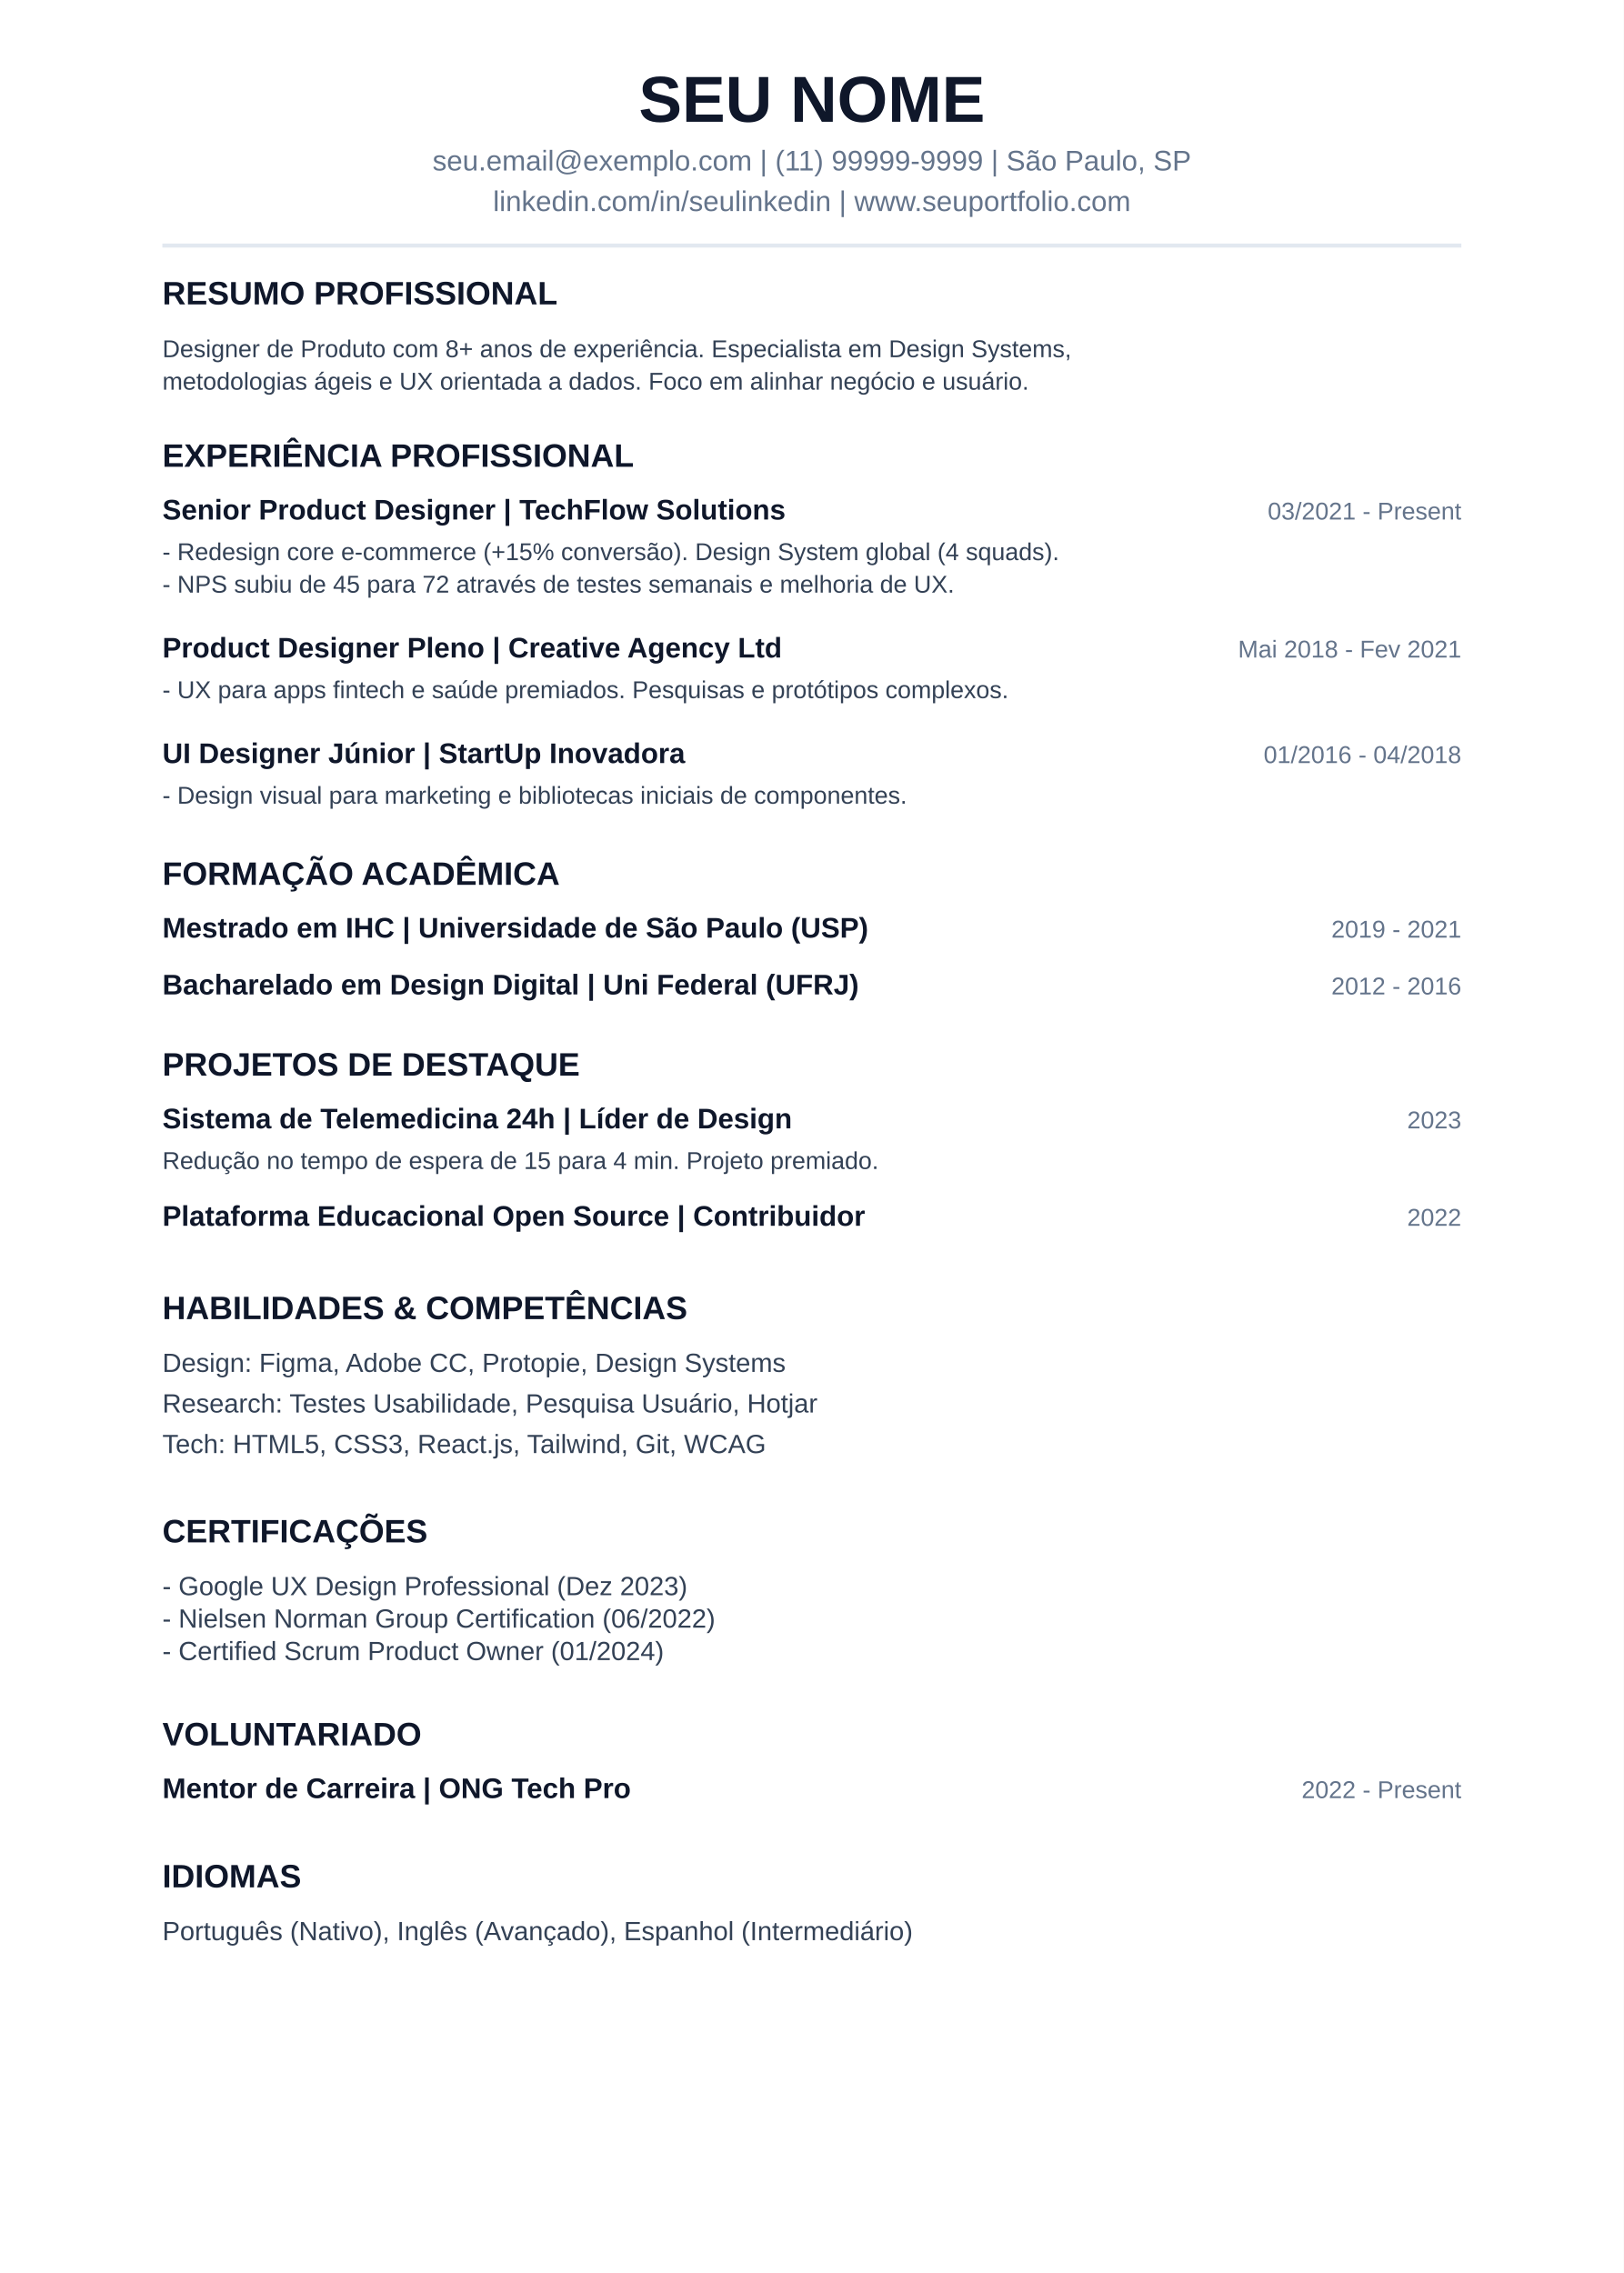
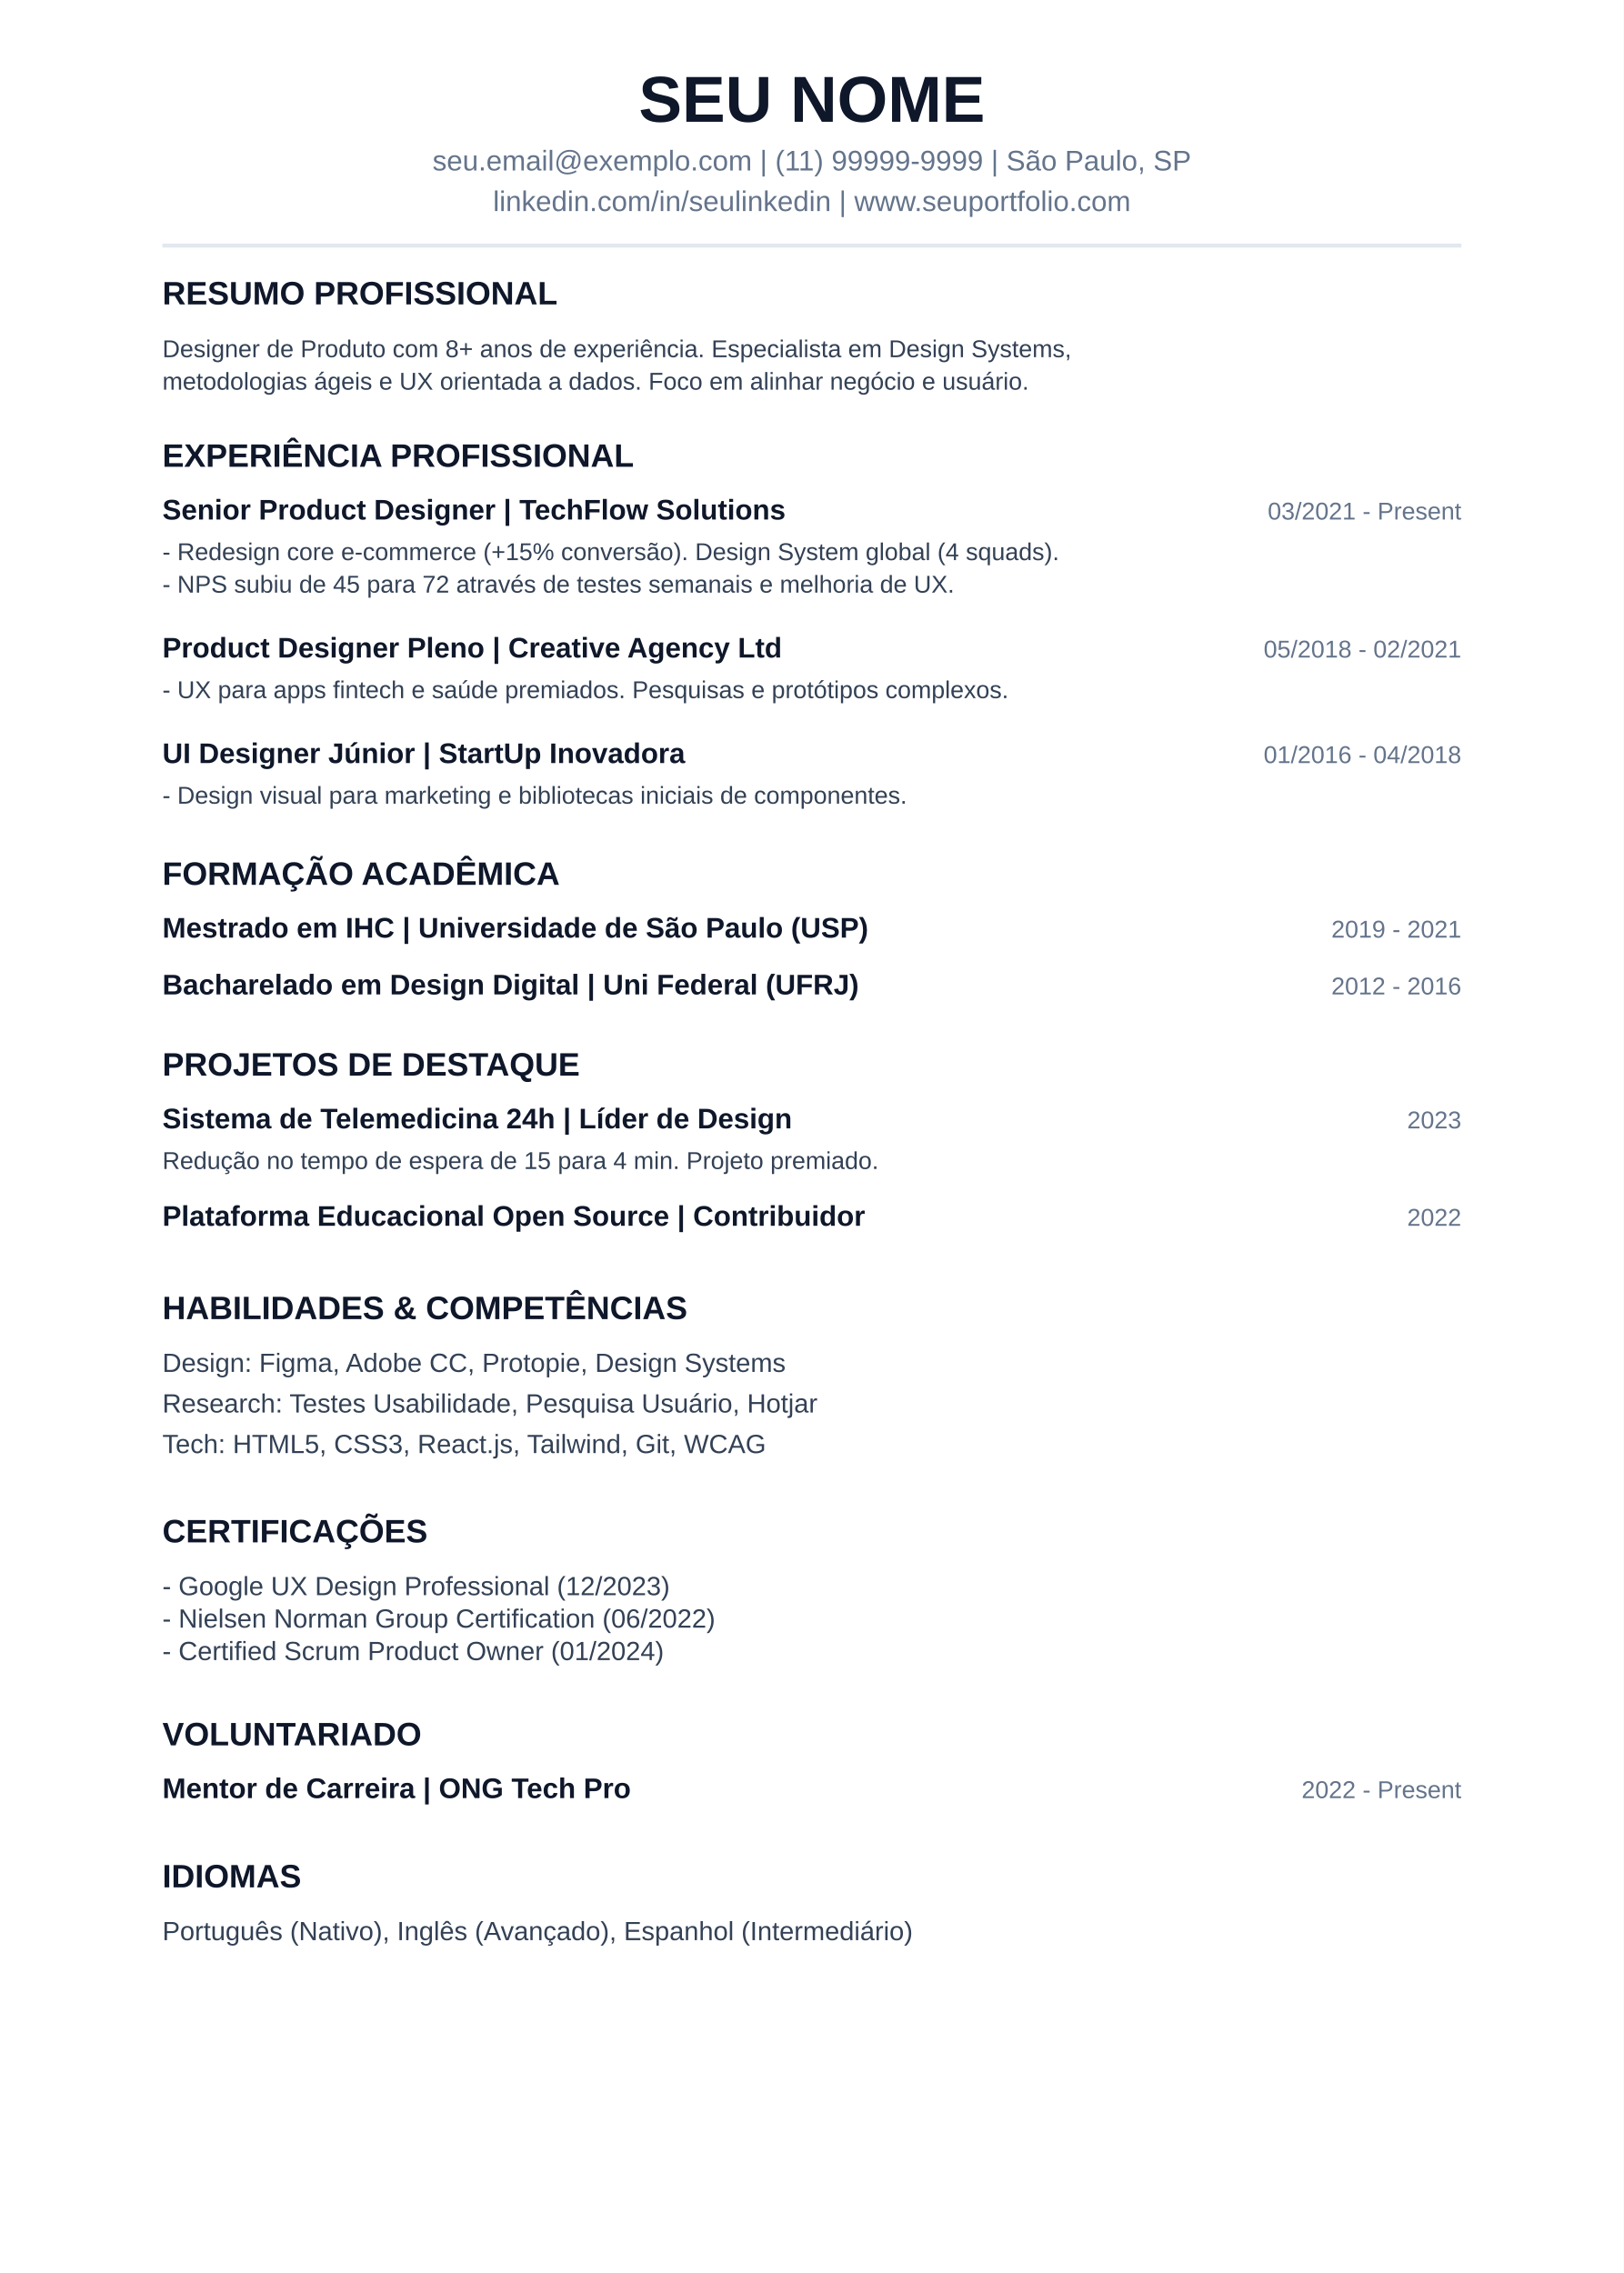
<svg xmlns="http://www.w3.org/2000/svg" width="400" height="560" viewBox="0 0 400 560" fill="none">
  <rect width="400" height="560" fill="white" />
  <text x="200" y="30" font-family="Arial" font-size="16" font-weight="900" text-anchor="middle" fill="#0F172A">SEU NOME</text>
  <text x="200" y="42" font-family="Arial" font-size="7" text-anchor="middle" fill="#64748B">seu.email@exemplo.com | (11) 99999-9999 | São Paulo, SP</text>
  <text x="200" y="52" font-family="Arial" font-size="7" text-anchor="middle" fill="#64748B">linkedin.com/in/seulinkedin | www.seuportfolio.com</text>
  <rect x="40" y="60" width="320" height="1" fill="#E2E8F0" />
  <text x="40" y="75" font-family="Arial" font-size="8" font-weight="900" fill="#0F172A">RESUMO PROFISSIONAL</text>
  <text x="40" y="88" font-family="Arial" font-size="6" fill="#334155">Designer de Produto com 8+ anos de experiência. Especialista em Design Systems,</text>
  <text x="40" y="96" font-family="Arial" font-size="6" fill="#334155">metodologias ágeis e UX orientada a dados. Foco em alinhar negócio e usuário.</text>
  <text x="40" y="115" font-family="Arial" font-size="8" font-weight="900" fill="#0F172A">EXPERIÊNCIA PROFISSIONAL</text>
  <text x="40" y="128" font-family="Arial" font-size="7" font-weight="700" fill="#0F172A">Senior Product Designer | TechFlow Solutions</text>
  <text x="360" y="128" font-family="Arial" font-size="6" text-anchor="end" fill="#64748B">03/2021 - Present</text>
  <text x="40" y="138" font-family="Arial" font-size="6" fill="#334155">- Redesign core e-commerce (+15% conversão). Design System global (4 squads).</text>
  <text x="40" y="146" font-family="Arial" font-size="6" fill="#334155">- NPS subiu de 45 para 72 através de testes semanais e melhoria de UX.</text>
  <text x="40" y="162" font-family="Arial" font-size="7" font-weight="700" fill="#0F172A">Product Designer Pleno | Creative Agency Ltd</text>
-   <text x="360" y="162" font-family="Arial" font-size="6" text-anchor="end" fill="#64748B">Mai 2018 - Fev 2021</text>
+   <text x="360" y="162" font-family="Arial" font-size="6" text-anchor="end" fill="#64748B">05/2018 - 02/2021</text>
  <text x="40" y="172" font-family="Arial" font-size="6" fill="#334155">- UX para apps fintech e saúde premiados. Pesquisas e protótipos complexos.</text>
  <text x="40" y="188" font-family="Arial" font-size="7" font-weight="700" fill="#0F172A">UI Designer Júnior | StartUp Inovadora</text>
  <text x="360" y="188" font-family="Arial" font-size="6" text-anchor="end" fill="#64748B">01/2016 - 04/2018</text>
  <text x="40" y="198" font-family="Arial" font-size="6" fill="#334155">- Design visual para marketing e bibliotecas iniciais de componentes.</text>
  <text x="40" y="218" font-family="Arial" font-size="8" font-weight="900" fill="#0F172A">FORMAÇÃO ACADÊMICA</text>
  <text x="40" y="231" font-family="Arial" font-size="7" font-weight="700" fill="#0F172A">Mestrado em IHC | Universidade de São Paulo (USP)</text>
  <text x="360" y="231" font-family="Arial" font-size="6" text-anchor="end" fill="#64748B">2019 - 2021</text>
  <text x="40" y="245" font-family="Arial" font-size="7" font-weight="700" fill="#0F172A">Bacharelado em Design Digital | Uni Federal (UFRJ)</text>
  <text x="360" y="245" font-family="Arial" font-size="6" text-anchor="end" fill="#64748B">2012 - 2016</text>
  <text x="40" y="265" font-family="Arial" font-size="8" font-weight="900" fill="#0F172A">PROJETOS DE DESTAQUE</text>
  <text x="40" y="278" font-family="Arial" font-size="7" font-weight="700" fill="#0F172A">Sistema de Telemedicina 24h | Líder de Design</text>
  <text x="360" y="278" font-family="Arial" font-size="6" text-anchor="end" fill="#64748B">2023</text>
  <text x="40" y="288" font-family="Arial" font-size="6" fill="#334155">Redução no tempo de espera de 15 para 4 min. Projeto premiado.</text>
  <text x="40" y="302" font-family="Arial" font-size="7" font-weight="700" fill="#0F172A">Plataforma Educacional Open Source | Contribuidor</text>
  <text x="360" y="302" font-family="Arial" font-size="6" text-anchor="end" fill="#64748B">2022</text>
  <text x="40" y="325" font-family="Arial" font-size="8" font-weight="900" fill="#0F172A">HABILIDADES &amp; COMPETÊNCIAS</text>
  <text x="40" y="338" font-family="Arial" font-size="6.5" fill="#334155">Design: Figma, Adobe CC, Protopie, Design Systems</text>
  <text x="40" y="348" font-family="Arial" font-size="6.5" fill="#334155">Research: Testes Usabilidade, Pesquisa Usuário, Hotjar</text>
  <text x="40" y="358" font-family="Arial" font-size="6.5" fill="#334155">Tech: HTML5, CSS3, React.js, Tailwind, Git, WCAG</text>
  <text x="40" y="380" font-family="Arial" font-size="8" font-weight="900" fill="#0F172A">CERTIFICAÇÕES</text>
-   <text x="40" y="393" font-family="Arial" font-size="6.5" fill="#334155">- Google UX Design Professional (Dez 2023)</text>
+   <text x="40" y="393" font-family="Arial" font-size="6.5" fill="#334155">- Google UX Design Professional (12/2023)</text>
  <text x="40" y="401" font-family="Arial" font-size="6.5" fill="#334155">- Nielsen Norman Group Certification (06/2022)</text>
  <text x="40" y="409" font-family="Arial" font-size="6.5" fill="#334155">- Certified Scrum Product Owner (01/2024)</text>
  <text x="40" y="430" font-family="Arial" font-size="8" font-weight="900" fill="#0F172A">VOLUNTARIADO</text>
  <text x="40" y="443" font-family="Arial" font-size="7" font-weight="700" fill="#0F172A">Mentor de Carreira | ONG Tech Pro</text>
  <text x="360" y="443" font-family="Arial" font-size="6" text-anchor="end" fill="#64748B">2022 - Present</text>
  <text x="40" y="465" font-family="Arial" font-size="8" font-weight="900" fill="#0F172A">IDIOMAS</text>
  <text x="40" y="478" font-family="Arial" font-size="6.5" fill="#334155">Português (Nativo), Inglês (Avançado), Espanhol (Intermediário)</text>
</svg>
